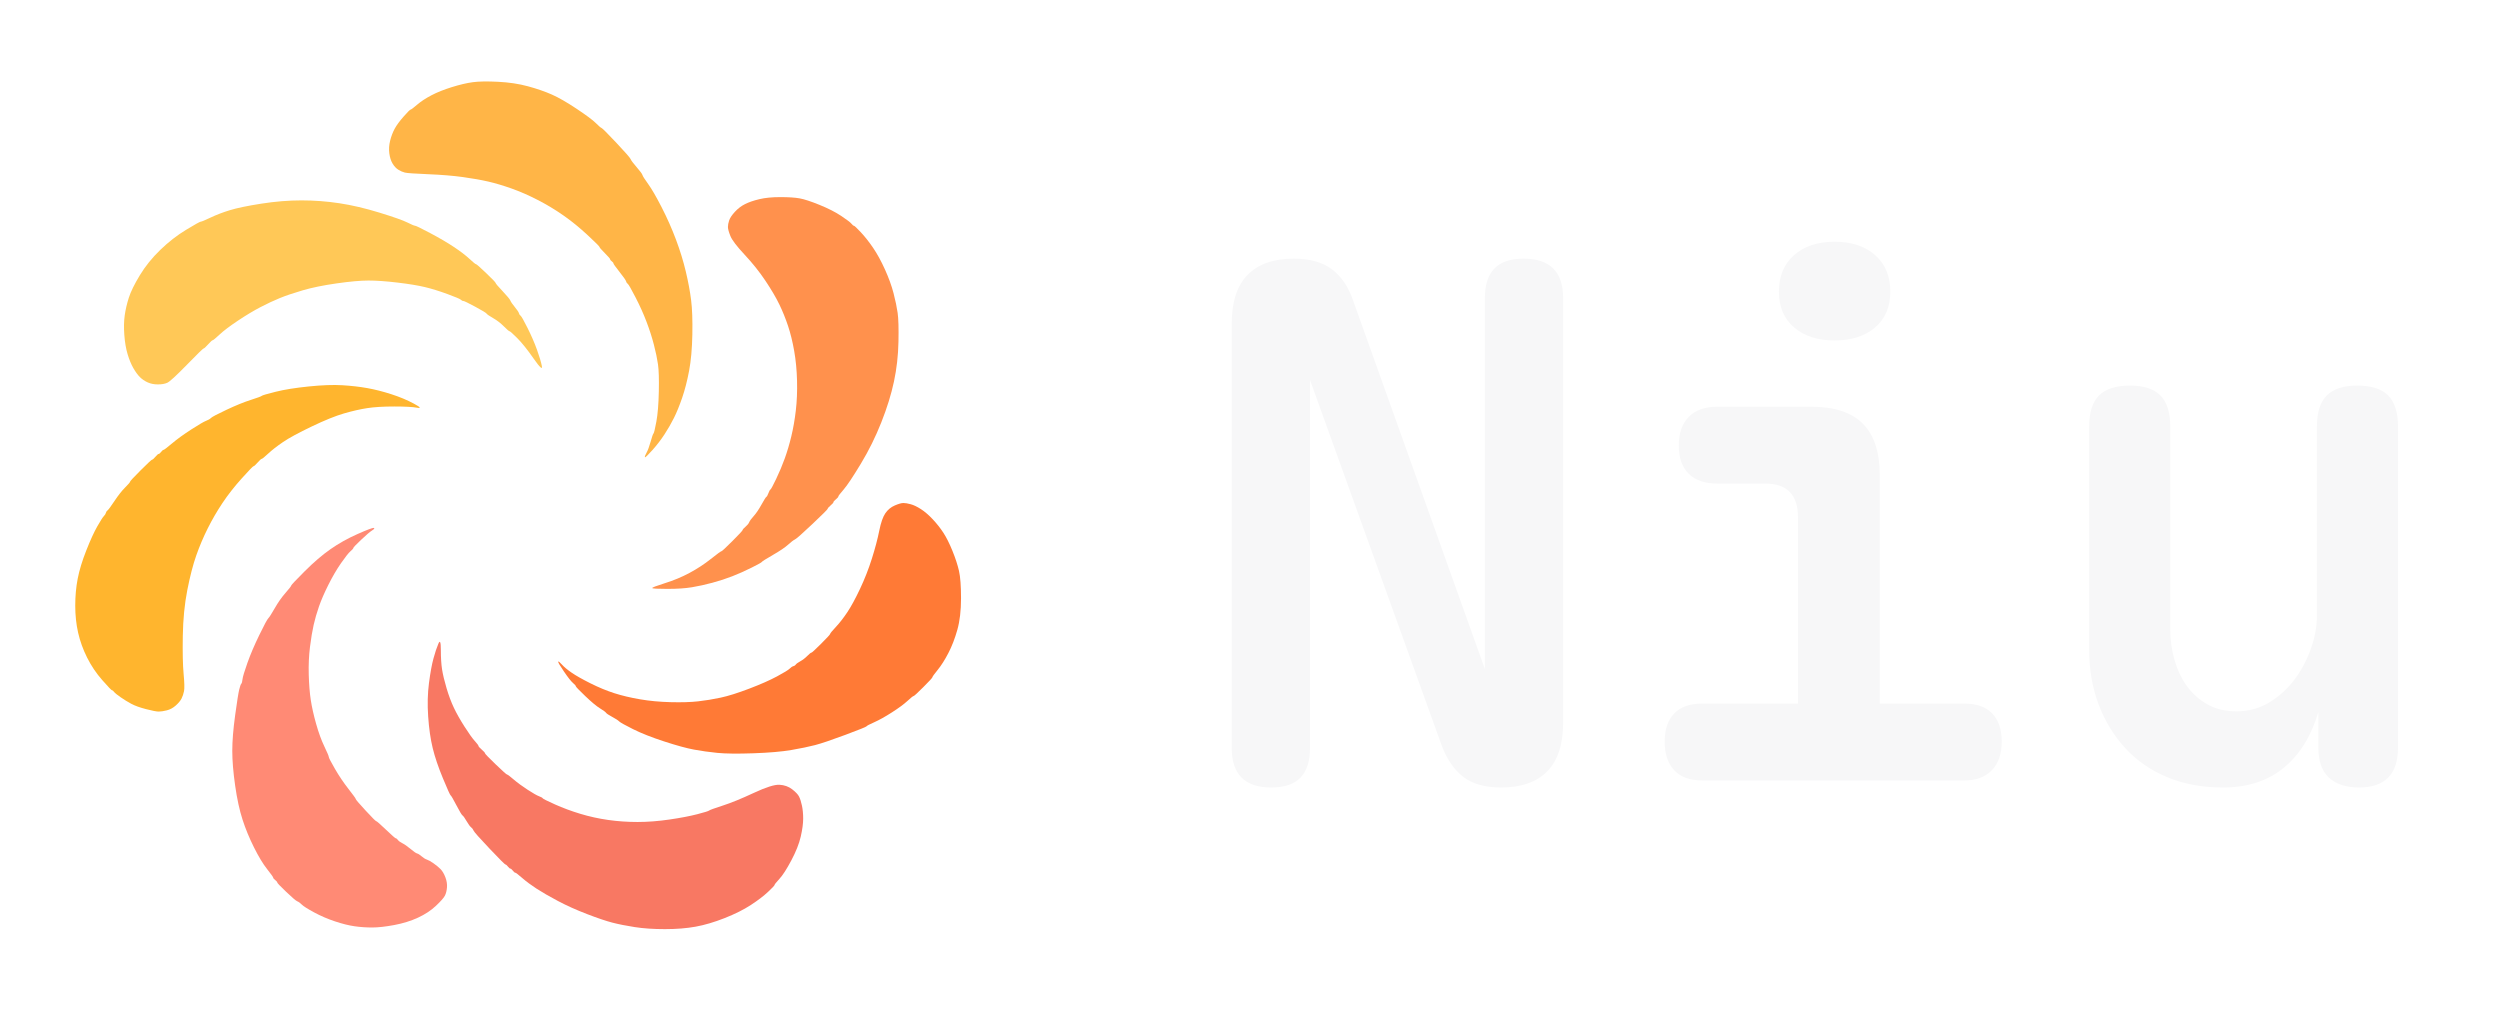
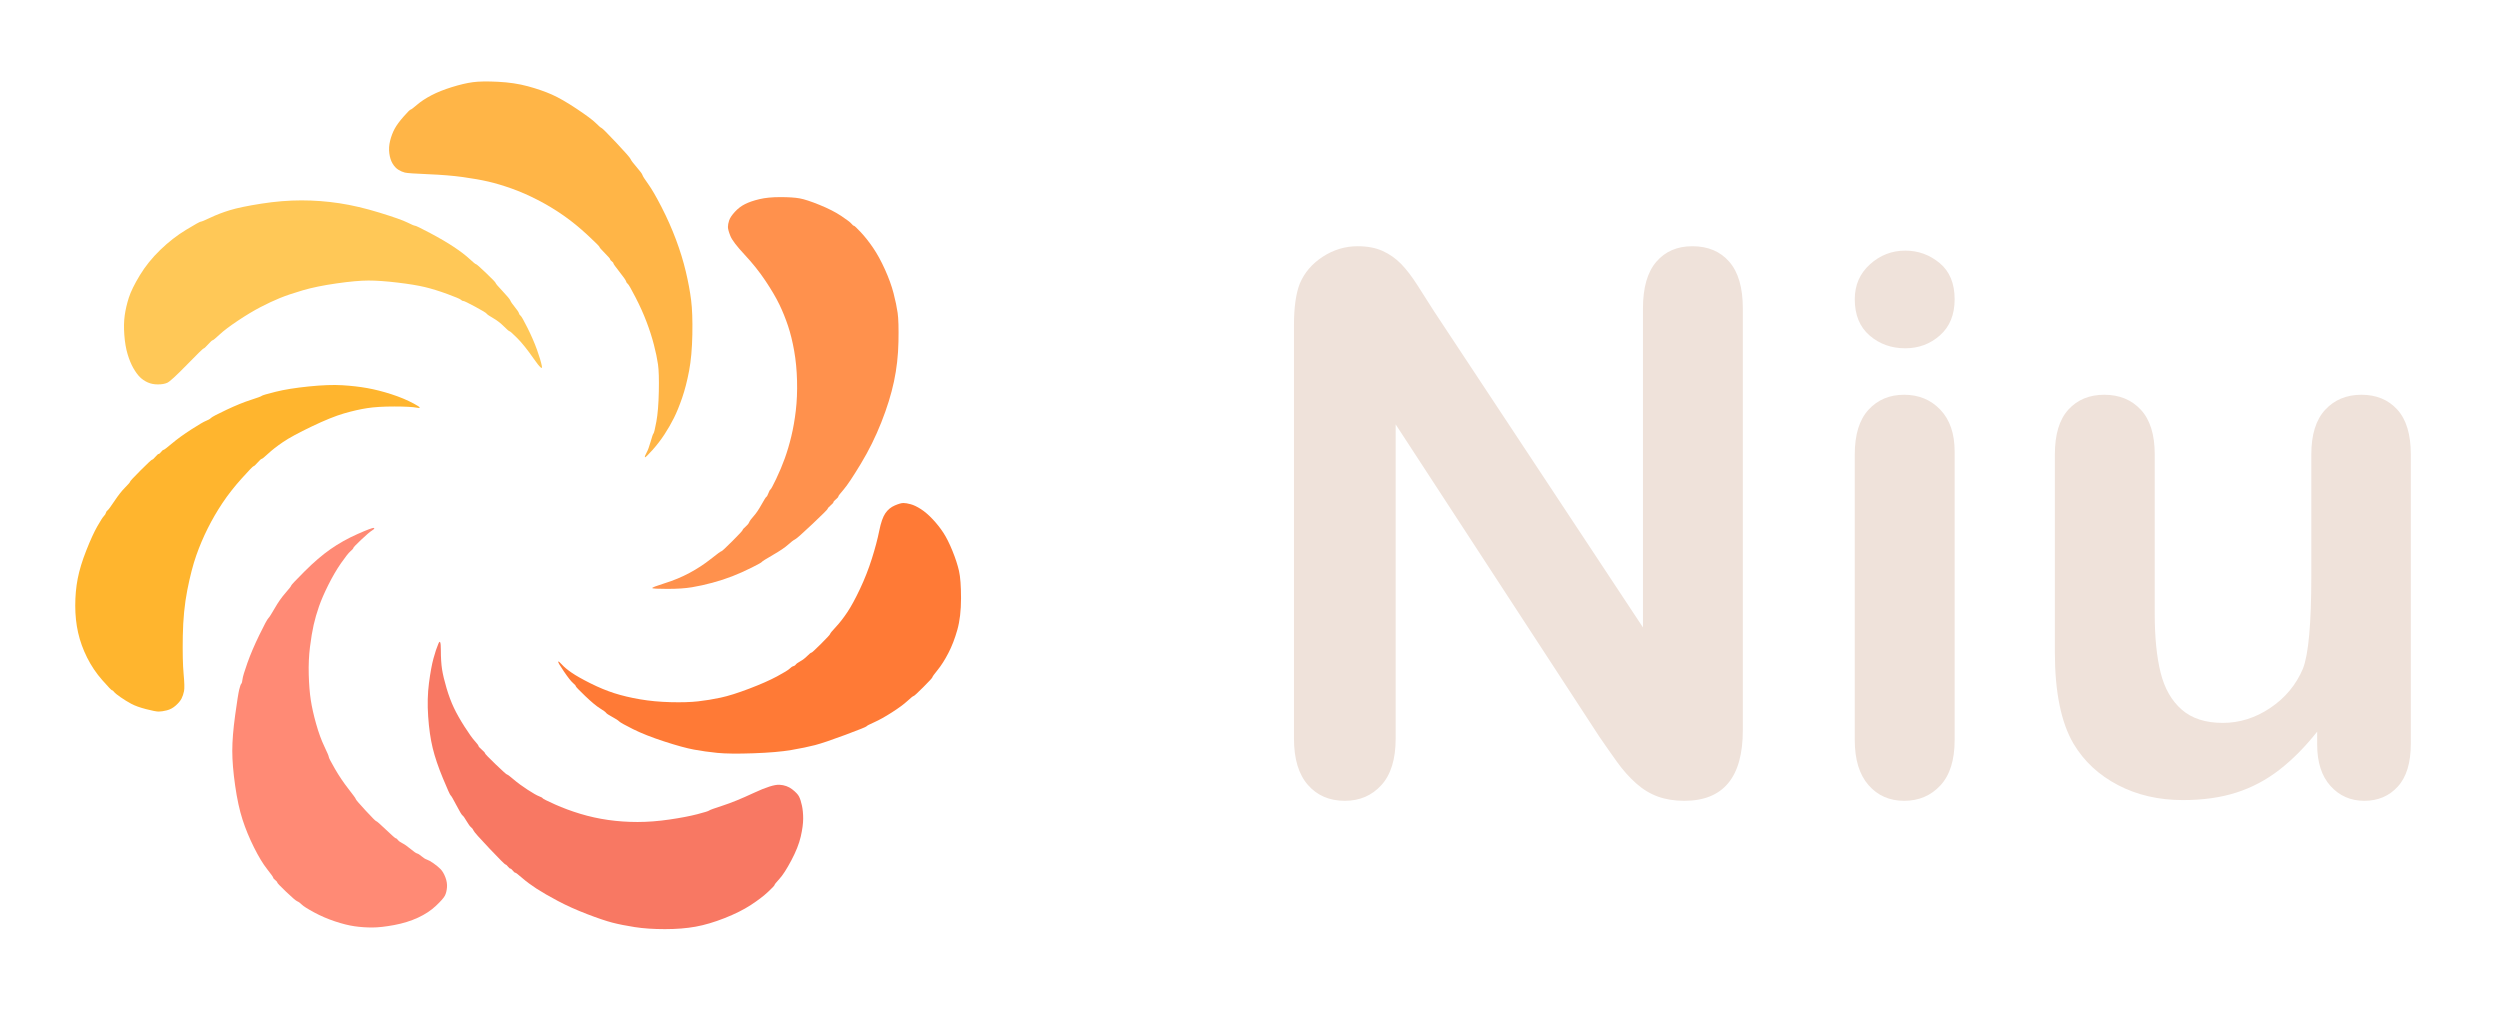
<svg xmlns="http://www.w3.org/2000/svg" width="312" height="128" viewBox="0 0 312 128" role="img" aria-label="Niu">
  <g transform="translate(0 0) scale(0.1020734)">
    <path fill="#FFC857" d="M 319.5 249.0 Q 345 245 368.5 245.0 Q 392 245 415.0 248.5 Q 438 252 464.0 260.0 Q 490 268 498.0 272.0 Q 506 276 507.5 276.0 Q 509 276 526.0 285.0 Q 543 294 555.0 302.0 Q 567 310 574.0 316.5 Q 581 323 582.0 323.0 Q 583 323 594.5 334.0 Q 606 345 606.0 346.0 Q 606 347 614.5 356.0 Q 623 365 624.0 367.5 Q 625 370 629.5 375.5 Q 634 381 634.5 383.0 Q 635 385 636.5 386.0 Q 638 387 645.0 401.0 Q 652 415 656.5 427.5 Q 661 440 662.5 447.5 Q 664 455 652.5 438.5 Q 641 422 632.5 413.5 Q 624 405 623.0 405.0 Q 622 405 616.0 399.0 Q 610 393 603.0 389.0 Q 596 385 595.0 383.5 Q 594 382 581.0 375.0 Q 568 368 566.5 368.0 Q 565 368 563.5 366.5 Q 562 365 547.0 359.5 Q 532 354 519.5 351.0 Q 507 348 486.0 345.5 Q 465 343 450.5 343.0 Q 436 343 411.5 346.5 Q 387 350 370.0 355.0 Q 353 360 342.0 364.5 Q 331 369 318.5 375.5 Q 306 382 291.0 392.0 Q 276 402 268.5 409.0 Q 261 416 260.0 416.0 Q 259 416 254.5 421.0 Q 250 426 249.0 426.0 Q 248 426 228.5 446.0 Q 209 466 204.5 468.0 Q 200 470 193.0 470.0 Q 186 470 180.5 467.5 Q 175 465 171.0 461.0 Q 167 457 163.0 450.0 Q 159 443 156.0 433.0 Q 153 423 152.0 409.5 Q 151 396 152.5 385.5 Q 154 375 157.5 364.0 Q 161 353 171.0 336.5 Q 181 320 196.0 305.5 Q 211 291 227.5 281.0 Q 244 271 245.5 271.0 Q 247 271 257.5 266.0 Q 268 261 281.0 257.0 Q 294 253 319.5 249.0 Z" />
    <path fill="#FFB547" d="M 578.0 100.5 Q 589 99 609.0 100.0 Q 629 101 645.5 105.5 Q 662 110 674.5 115.5 Q 687 121 705.0 133.0 Q 723 145 728.5 150.5 Q 734 156 735.5 156.5 Q 737 157 753.5 174.5 Q 770 192 771.0 194.5 Q 772 197 778.5 204.5 Q 785 212 785.5 214.0 Q 786 216 792.5 225.0 Q 799 234 809.0 253.5 Q 819 273 826.5 293.0 Q 834 313 838.5 332.0 Q 843 351 845.0 367.0 Q 847 383 846.5 409.0 Q 846 435 842.5 453.5 Q 839 472 834.0 486.5 Q 829 501 824.0 511.0 Q 819 521 812.5 531.0 Q 806 541 797.5 550.5 Q 789 560 788.5 559.0 Q 788 558 790.5 553.5 Q 793 549 795.5 540.0 Q 798 531 799.0 530.0 Q 800 529 802.5 515.5 Q 805 502 805.5 479.0 Q 806 456 804.5 445.5 Q 803 435 799.5 421.5 Q 796 408 790.5 393.5 Q 785 379 777.0 363.5 Q 769 348 767.5 347.0 Q 766 346 765.5 344.0 Q 765 342 757.5 332.5 Q 750 323 750.0 322.0 Q 750 321 748.0 319.5 Q 746 318 746.0 317.0 Q 746 316 739.5 309.5 Q 733 303 733.0 302.0 Q 733 301 718.5 287.5 Q 704 274 689.0 263.5 Q 674 253 657.5 244.5 Q 641 236 625.5 230.5 Q 610 225 597.0 222.0 Q 584 219 566.0 216.5 Q 548 214 523.5 213.0 Q 499 212 495.0 211.0 Q 491 210 487.0 207.5 Q 483 205 480.0 200.0 Q 477 195 476.0 187.5 Q 475 180 477.0 172.0 Q 479 164 482.5 157.5 Q 486 151 493.5 142.5 Q 501 134 502.0 134.0 Q 503 134 510.0 128.0 Q 517 122 527.5 116.5 Q 538 111 552.5 106.5 Q 567 102 578.0 100.5 Z" />
    <path fill="#FF914D" d="M 928.5 243.5 Q 939 241 954.0 241.0 Q 969 241 977.5 242.5 Q 986 244 1002.0 250.5 Q 1018 257 1028.5 264.0 Q 1039 271 1041.0 273.5 Q 1043 276 1044.0 276.0 Q 1045 276 1052.5 284.0 Q 1060 292 1067.5 303.0 Q 1075 314 1082.0 329.5 Q 1089 345 1092.5 358.5 Q 1096 372 1097.5 382.5 Q 1099 393 1098.5 418.0 Q 1098 443 1093.0 466.5 Q 1088 490 1077.5 516.5 Q 1067 543 1052.5 567.0 Q 1038 591 1031.5 598.5 Q 1025 606 1025.0 607.0 Q 1025 608 1022.0 610.5 Q 1019 613 1019.0 614.0 Q 1019 615 1015.5 618.0 Q 1012 621 1012.0 622.0 Q 1012 623 993.5 640.5 Q 975 658 972.0 659.5 Q 969 661 963.5 666.0 Q 958 671 945.0 678.5 Q 932 686 931.5 687.0 Q 931 688 919.0 694.0 Q 907 700 895.5 704.5 Q 884 709 871.0 712.5 Q 858 716 846.0 718.0 Q 834 720 816.0 720.0 Q 798 720 797.5 719.0 Q 797 718 813.0 713.0 Q 829 708 843.0 700.5 Q 857 693 869.0 683.5 Q 881 674 882.0 674.0 Q 883 674 895.5 661.5 Q 908 649 908.0 648.0 Q 908 647 911.5 644.0 Q 915 641 916.0 638.5 Q 917 636 921.5 631.0 Q 926 626 931.0 617.0 Q 936 608 937.0 607.5 Q 938 607 939.5 603.0 Q 941 599 942.0 598.5 Q 943 598 949.0 585.5 Q 955 573 959.5 560.5 Q 964 548 967.5 533.5 Q 971 519 973.0 502.0 Q 975 485 974.5 465.5 Q 974 446 971.0 429.0 Q 968 412 963.5 398.5 Q 959 385 953.0 372.5 Q 947 360 936.0 343.5 Q 925 327 910.5 311.5 Q 896 296 893.0 288.5 Q 890 281 890.0 277.5 Q 890 274 891.5 269.5 Q 893 265 898.5 259.0 Q 904 253 911.0 249.5 Q 918 246 928.5 243.5 Z" />
    <path fill="#FF7A36" d="M 1094.0 618.0 Q 1101 615 1104.5 615.0 Q 1108 615 1113.5 616.5 Q 1119 618 1126.0 622.5 Q 1133 627 1140.5 635.0 Q 1148 643 1153.5 651.5 Q 1159 660 1164.5 673.5 Q 1170 687 1172.5 698.0 Q 1175 709 1175.0 731.5 Q 1175 754 1170.5 770.0 Q 1166 786 1159.5 798.5 Q 1153 811 1146.5 819.0 Q 1140 827 1140.0 828.0 Q 1140 829 1129.0 840.0 Q 1118 851 1117.0 851.0 Q 1116 851 1109.5 857.0 Q 1103 863 1090.5 871.0 Q 1078 879 1069.0 883.0 Q 1060 887 1059.5 888.0 Q 1059 889 1033.5 898.5 Q 1008 908 996.5 911.0 Q 985 914 967.5 917.0 Q 950 920 921.0 921.0 Q 892 922 877.0 920.5 Q 862 919 848.5 916.5 Q 835 914 812.0 906.5 Q 789 899 774.0 891.5 Q 759 884 757.0 882.0 Q 755 880 748.5 876.5 Q 742 873 741.0 871.5 Q 740 870 733.5 866.0 Q 727 862 715.5 851.0 Q 704 840 704.0 839.0 Q 704 838 700.5 835.0 Q 697 832 689.5 821.0 Q 682 810 682.5 809.0 Q 683 808 687.0 812.5 Q 691 817 699.0 822.5 Q 707 828 722.0 835.5 Q 737 843 751.0 847.5 Q 765 852 782.5 855.0 Q 800 858 820.0 858.5 Q 840 859 853.5 857.5 Q 867 856 881.0 853.0 Q 895 850 916.0 842.0 Q 937 834 950.0 827.0 Q 963 820 965.5 817.5 Q 968 815 970.0 814.5 Q 972 814 973.0 812.5 Q 974 811 978.5 808.5 Q 983 806 987.0 802.0 Q 991 798 992.0 798.0 Q 993 798 1004.0 787.0 Q 1015 776 1015.0 775.0 Q 1015 774 1022.0 766.5 Q 1029 759 1036.0 748.5 Q 1043 738 1051.5 720.0 Q 1060 702 1066.0 683.0 Q 1072 664 1075.0 649.0 Q 1078 634 1082.5 627.5 Q 1087 621 1094.0 618.0 Z" />
    <path fill="#F87863" d="M 536.0 787.0 Q 539 780 539.0 794.5 Q 539 809 540.5 818.5 Q 542 828 546.0 841.5 Q 550 855 555.0 865.5 Q 560 876 568.0 888.5 Q 576 901 580.5 906.0 Q 585 911 585.0 912.0 Q 585 913 589.0 916.5 Q 593 920 593.0 921.0 Q 593 922 606.0 934.5 Q 619 947 620.0 947.0 Q 621 947 628.0 953.0 Q 635 959 645.0 965.5 Q 655 972 659.0 973.5 Q 663 975 663.5 976.0 Q 664 977 678.5 983.5 Q 693 990 709.5 995.0 Q 726 1000 743.5 1002.5 Q 761 1005 779.5 1005.0 Q 798 1005 818.5 1002.0 Q 839 999 852.5 995.5 Q 866 992 867.0 991.0 Q 868 990 883.5 985.0 Q 899 980 921.5 969.5 Q 944 959 953.0 959.5 Q 962 960 968.5 965.0 Q 975 970 977.0 974.0 Q 979 978 980.5 985.0 Q 982 992 982.0 1001.0 Q 982 1010 979.0 1023.0 Q 976 1036 967.5 1052.0 Q 959 1068 953.0 1074.5 Q 947 1081 947.0 1082.0 Q 947 1083 939.0 1090.5 Q 931 1098 918.0 1106.5 Q 905 1115 886.0 1122.5 Q 867 1130 850.5 1133.0 Q 834 1136 813.0 1136.0 Q 792 1136 776.0 1133.5 Q 760 1131 748.5 1128.0 Q 737 1125 717.5 1117.5 Q 698 1110 682.0 1101.5 Q 666 1093 656.0 1086.5 Q 646 1080 638.5 1073.5 Q 631 1067 630.0 1067.0 Q 629 1067 627.0 1064.5 Q 625 1062 624.0 1062.0 Q 623 1062 621.0 1059.5 Q 619 1057 618.0 1057.0 Q 617 1057 598.5 1037.5 Q 580 1018 579.0 1015.5 Q 578 1013 576.0 1011.5 Q 574 1010 570.5 1004.0 Q 567 998 565.5 997.0 Q 564 996 558.0 984.5 Q 552 973 551.0 972.5 Q 550 972 541.5 951.5 Q 533 931 529.0 914.5 Q 525 898 523.5 876.0 Q 522 854 524.5 835.0 Q 527 816 530.0 805.0 Q 533 794 536.0 787.0 Z" />
    <path fill="#FF8A75" d="M 437.0 653.0 Q 455 645 457.0 645.5 Q 459 646 455.0 648.5 Q 451 651 441.5 660.0 Q 432 669 432.0 670.0 Q 432 671 428.5 674.0 Q 425 677 417.0 688.5 Q 409 700 401.5 715.0 Q 394 730 390.0 741.5 Q 386 753 383.5 764.0 Q 381 775 379.0 791.0 Q 377 807 377.5 825.0 Q 378 843 380.0 856.0 Q 382 869 386.5 885.0 Q 391 901 396.5 912.5 Q 402 924 402.0 925.5 Q 402 927 409.5 940.0 Q 417 953 426.0 964.5 Q 435 976 435.0 977.0 Q 435 978 447.0 991.0 Q 459 1004 460.0 1004.0 Q 461 1004 472.0 1014.5 Q 483 1025 484.0 1025.0 Q 485 1025 486.5 1027.0 Q 488 1029 492.0 1031.0 Q 496 1033 502.0 1038.0 Q 508 1043 510.0 1043.5 Q 512 1044 515.5 1047.0 Q 519 1050 522.0 1051.0 Q 525 1052 530.0 1055.5 Q 535 1059 538.5 1062.5 Q 542 1066 544.5 1072.5 Q 547 1079 546.5 1085.0 Q 546 1091 544.0 1095.0 Q 542 1099 533.0 1107.5 Q 524 1116 511.0 1122.0 Q 498 1128 482.0 1131.0 Q 466 1134 455.0 1134.0 Q 444 1134 433.5 1132.5 Q 423 1131 409.5 1126.5 Q 396 1122 384.0 1115.5 Q 372 1109 369.0 1106.0 Q 366 1103 363.5 1102.0 Q 361 1101 350.0 1090.5 Q 339 1080 339.0 1079.0 Q 339 1078 336.5 1076.0 Q 334 1074 334.0 1073.0 Q 334 1072 326.5 1062.5 Q 319 1053 310.5 1036.0 Q 302 1019 296.5 1002.0 Q 291 985 287.5 960.5 Q 284 936 284.0 918.0 Q 284 900 287.5 874.5 Q 291 849 292.5 843.0 Q 294 837 295.0 836.0 Q 296 835 296.5 830.5 Q 297 826 302.5 810.5 Q 308 795 317.0 776.5 Q 326 758 328.0 756.0 Q 330 754 336.0 743.5 Q 342 733 349.0 725.0 Q 356 717 356.0 716.0 Q 356 715 372.5 698.5 Q 389 682 404.0 671.5 Q 419 661 437.0 653.0 Z" />
    <path fill="#FFB52E" d="M 377.5 472.5 Q 402 470 418.5 471.0 Q 435 472 449.0 474.5 Q 463 477 478.5 482.0 Q 494 487 506.0 493.5 Q 518 500 510.0 498.5 Q 502 497 482.0 497.0 Q 462 497 449.0 499.0 Q 436 501 420.5 505.5 Q 405 510 381.0 521.5 Q 357 533 346.0 540.5 Q 335 548 328.0 554.5 Q 321 561 320.0 561.0 Q 319 561 315.0 565.5 Q 311 570 310.0 570.0 Q 309 570 295.5 585.0 Q 282 600 272.0 615.0 Q 262 630 254.0 646.0 Q 246 662 240.0 679.0 Q 234 696 229.0 721.5 Q 224 747 223.5 777.5 Q 223 808 224.5 824.0 Q 226 840 225.0 845.0 Q 224 850 222.0 854.0 Q 220 858 215.0 862.5 Q 210 867 204.0 868.5 Q 198 870 194.0 870.0 Q 190 870 178.5 867.0 Q 167 864 160.5 860.5 Q 154 857 147.5 852.5 Q 141 848 139.5 846.0 Q 138 844 137.0 844.0 Q 136 844 125.0 831.5 Q 114 819 106.5 804.0 Q 99 789 95.5 773.5 Q 92 758 92.0 740.5 Q 92 723 95.0 707.5 Q 98 692 105.5 673.0 Q 113 654 119.0 643.5 Q 125 633 127.0 631.0 Q 129 629 129.5 627.0 Q 130 625 131.5 624.0 Q 133 623 140.0 612.5 Q 147 602 153.0 596.0 Q 159 590 159.0 589.0 Q 159 588 172.0 575.0 Q 185 562 186.0 562.0 Q 187 562 190.0 558.5 Q 193 555 194.0 555.0 Q 195 555 197.0 552.5 Q 199 550 200.0 550.0 Q 201 550 210.5 542.0 Q 220 534 234.0 525.0 Q 248 516 252.0 514.5 Q 256 513 258.0 511.0 Q 260 509 277.0 501.0 Q 294 493 306.5 489.0 Q 319 485 320.0 484.0 Q 321 483 337.0 479.0 Q 353 475 377.5 472.5 Z" />
  </g>
-   <g transform="translate(148 27) scale(0.8)" fill="#F7F7F8">
-     <path d="M 7.150 16.720 Q 7.150 11.660 9.625 9.130 Q 12.100 6.600 16.830 6.600 Q 20.570 6.600 22.770 8.250 Q 24.970 9.900 26.070 13.090 L 46.640 70.620 L 46.640 12.760 Q 46.640 9.680 48.125 8.140 Q 49.610 6.600 52.690 6.600 Q 55.770 6.600 57.310 8.140 Q 58.850 9.680 58.850 12.760 L 58.850 78.980 Q 58.850 84.040 56.375 86.570 Q 53.900 89.100 49.170 89.100 Q 45.430 89.100 43.285 87.450 Q 41.140 85.800 39.930 82.610 L 19.360 25.520 L 19.360 82.940 Q 19.360 86.020 17.875 87.560 Q 16.390 89.100 13.310 89.100 Q 10.230 89.100 8.690 87.560 Q 7.150 86.020 7.150 82.940 Z" />
-     <path d="M 121.440 76.010 Q 124.300 76.010 125.785 77.550 Q 127.270 79.090 127.270 81.950 Q 127.270 84.810 125.730 86.405 Q 124.190 88.000 121.440 88.000 L 80.520 88.000 Q 77.660 88.000 76.175 86.405 Q 74.690 84.810 74.690 81.950 Q 74.690 79.090 76.175 77.550 Q 77.660 76.010 80.520 76.010 L 95.480 76.010 L 95.480 46.860 Q 95.480 44.330 94.215 43.010 Q 92.950 41.690 90.420 41.690 L 82.940 41.690 Q 79.970 41.690 78.430 40.150 Q 76.890 38.610 76.890 35.750 Q 76.890 32.890 78.430 31.295 Q 79.970 29.700 82.940 29.700 L 97.570 29.700 Q 102.960 29.700 105.600 32.340 Q 108.240 34.980 108.240 40.370 L 108.240 76.010 Z M 101.200 19.360 Q 97.240 19.360 94.875 17.325 Q 92.510 15.290 92.510 11.770 Q 92.510 8.140 94.875 6.050 Q 97.240 3.960 101.200 3.960 Q 105.160 3.960 107.525 6.050 Q 109.890 8.140 109.890 11.770 Q 109.890 15.290 107.525 17.325 Q 105.160 19.360 101.200 19.360 Z" />
-     <path d="M 176.440 32.780 Q 176.440 29.480 177.980 27.940 Q 179.520 26.400 182.710 26.400 Q 186.010 26.400 187.550 27.940 Q 189.090 29.480 189.090 32.780 L 189.090 82.830 Q 189.090 86.020 187.550 87.560 Q 186.010 89.100 183.040 89.100 Q 179.960 89.100 178.310 87.560 Q 176.660 86.020 176.660 82.830 L 176.660 77.330 Q 175.010 82.940 171.270 86.020 Q 167.530 89.100 161.810 89.100 Q 156.970 89.100 153.120 87.505 Q 149.270 85.910 146.575 82.995 Q 143.880 80.080 142.395 76.175 Q 140.910 72.270 140.910 67.540 L 140.910 32.780 Q 140.910 29.480 142.450 27.940 Q 143.990 26.400 147.290 26.400 Q 150.480 26.400 152.020 27.940 Q 153.560 29.480 153.560 32.780 L 153.560 64.460 Q 153.560 66.880 154.220 69.190 Q 154.880 71.500 156.145 73.260 Q 157.410 75.020 159.335 76.120 Q 161.260 77.220 163.900 77.220 Q 166.760 77.220 169.070 75.790 Q 171.380 74.360 172.975 72.215 Q 174.570 70.070 175.505 67.430 Q 176.440 64.790 176.440 62.260 Z" />
+   <g transform="translate(154 24) scale(0.85)" fill="#EFE2DA">
+     <path d="M 29.380 17.478 L 60.049 63.884 L 60.049 17.048 Q 60.049 12.482 62.009 10.200 Q 63.970 7.917 67.300 7.917 Q 70.737 7.917 72.725 10.200 Q 74.712 12.482 74.712 17.048 L 74.712 78.977 Q 74.712 89.343 66.118 89.343 Q 63.970 89.343 62.251 88.725 Q 60.532 88.107 59.028 86.765 Q 57.524 85.422 56.235 83.623 Q 54.946 81.823 53.657 79.943 L 23.740 34.074 L 23.740 80.212 Q 23.740 84.724 21.646 87.033 Q 19.551 89.343 16.274 89.343 Q 12.891 89.343 10.850 87.006 Q 8.809 84.670 8.809 80.212 L 8.809 19.465 Q 8.809 15.598 9.668 13.396 Q 10.688 10.979 13.052 9.448 Q 15.415 7.917 18.154 7.917 Q 20.303 7.917 21.833 8.615 Q 23.364 9.313 24.519 10.495 Q 25.674 11.677 26.882 13.557 Q 28.091 15.437 29.380 17.478 Z" />
+     <path d="M 105.811 38.049 L 105.811 80.427 Q 105.811 84.831 103.716 87.087 Q 101.621 89.343 98.398 89.343 Q 95.176 89.343 93.162 87.033 Q 91.147 84.724 91.147 80.427 L 91.147 38.479 Q 91.147 34.128 93.162 31.926 Q 95.176 29.724 98.398 29.724 Q 101.621 29.724 103.716 31.926 Q 105.811 34.128 105.811 38.049 Z M 98.560 22.902 Q 95.498 22.902 93.323 21.022 Q 91.147 19.143 91.147 15.705 Q 91.147 12.590 93.376 10.576 Q 95.605 8.562 98.560 8.562 Q 101.406 8.562 103.608 10.388 Q 105.811 12.214 105.811 15.705 Q 105.811 19.089 103.662 20.996 Q 101.514 22.902 98.560 22.902 Z" />
+     <path d="M 159.038 81.071 L 159.038 79.191 Q 156.406 82.521 153.506 84.777 Q 150.605 87.033 147.168 88.134 Q 143.730 89.235 139.326 89.235 Q 134.009 89.235 129.792 87.033 Q 125.576 84.831 123.267 80.964 Q 120.527 76.291 120.527 67.536 L 120.527 38.479 Q 120.527 34.074 122.515 31.899 Q 124.502 29.724 127.778 29.724 Q 131.108 29.724 133.149 31.926 Q 135.190 34.128 135.190 38.479 L 135.190 61.950 Q 135.190 67.053 136.050 70.517 Q 136.909 73.981 139.138 75.942 Q 141.367 77.902 145.181 77.902 Q 148.887 77.902 152.163 75.700 Q 155.439 73.498 156.943 69.953 Q 158.179 66.838 158.179 56.311 L 158.179 38.479 Q 158.179 34.128 160.220 31.926 Q 162.261 29.724 165.537 29.724 Q 168.813 29.724 170.801 31.899 Q 172.788 34.074 172.788 38.479 L 172.788 80.964 Q 172.788 85.153 170.881 87.248 Q 168.975 89.343 165.967 89.343 Q 162.959 89.343 160.999 87.167 Q 159.038 84.992 159.038 81.071 Z" />
  </g>
</svg>
